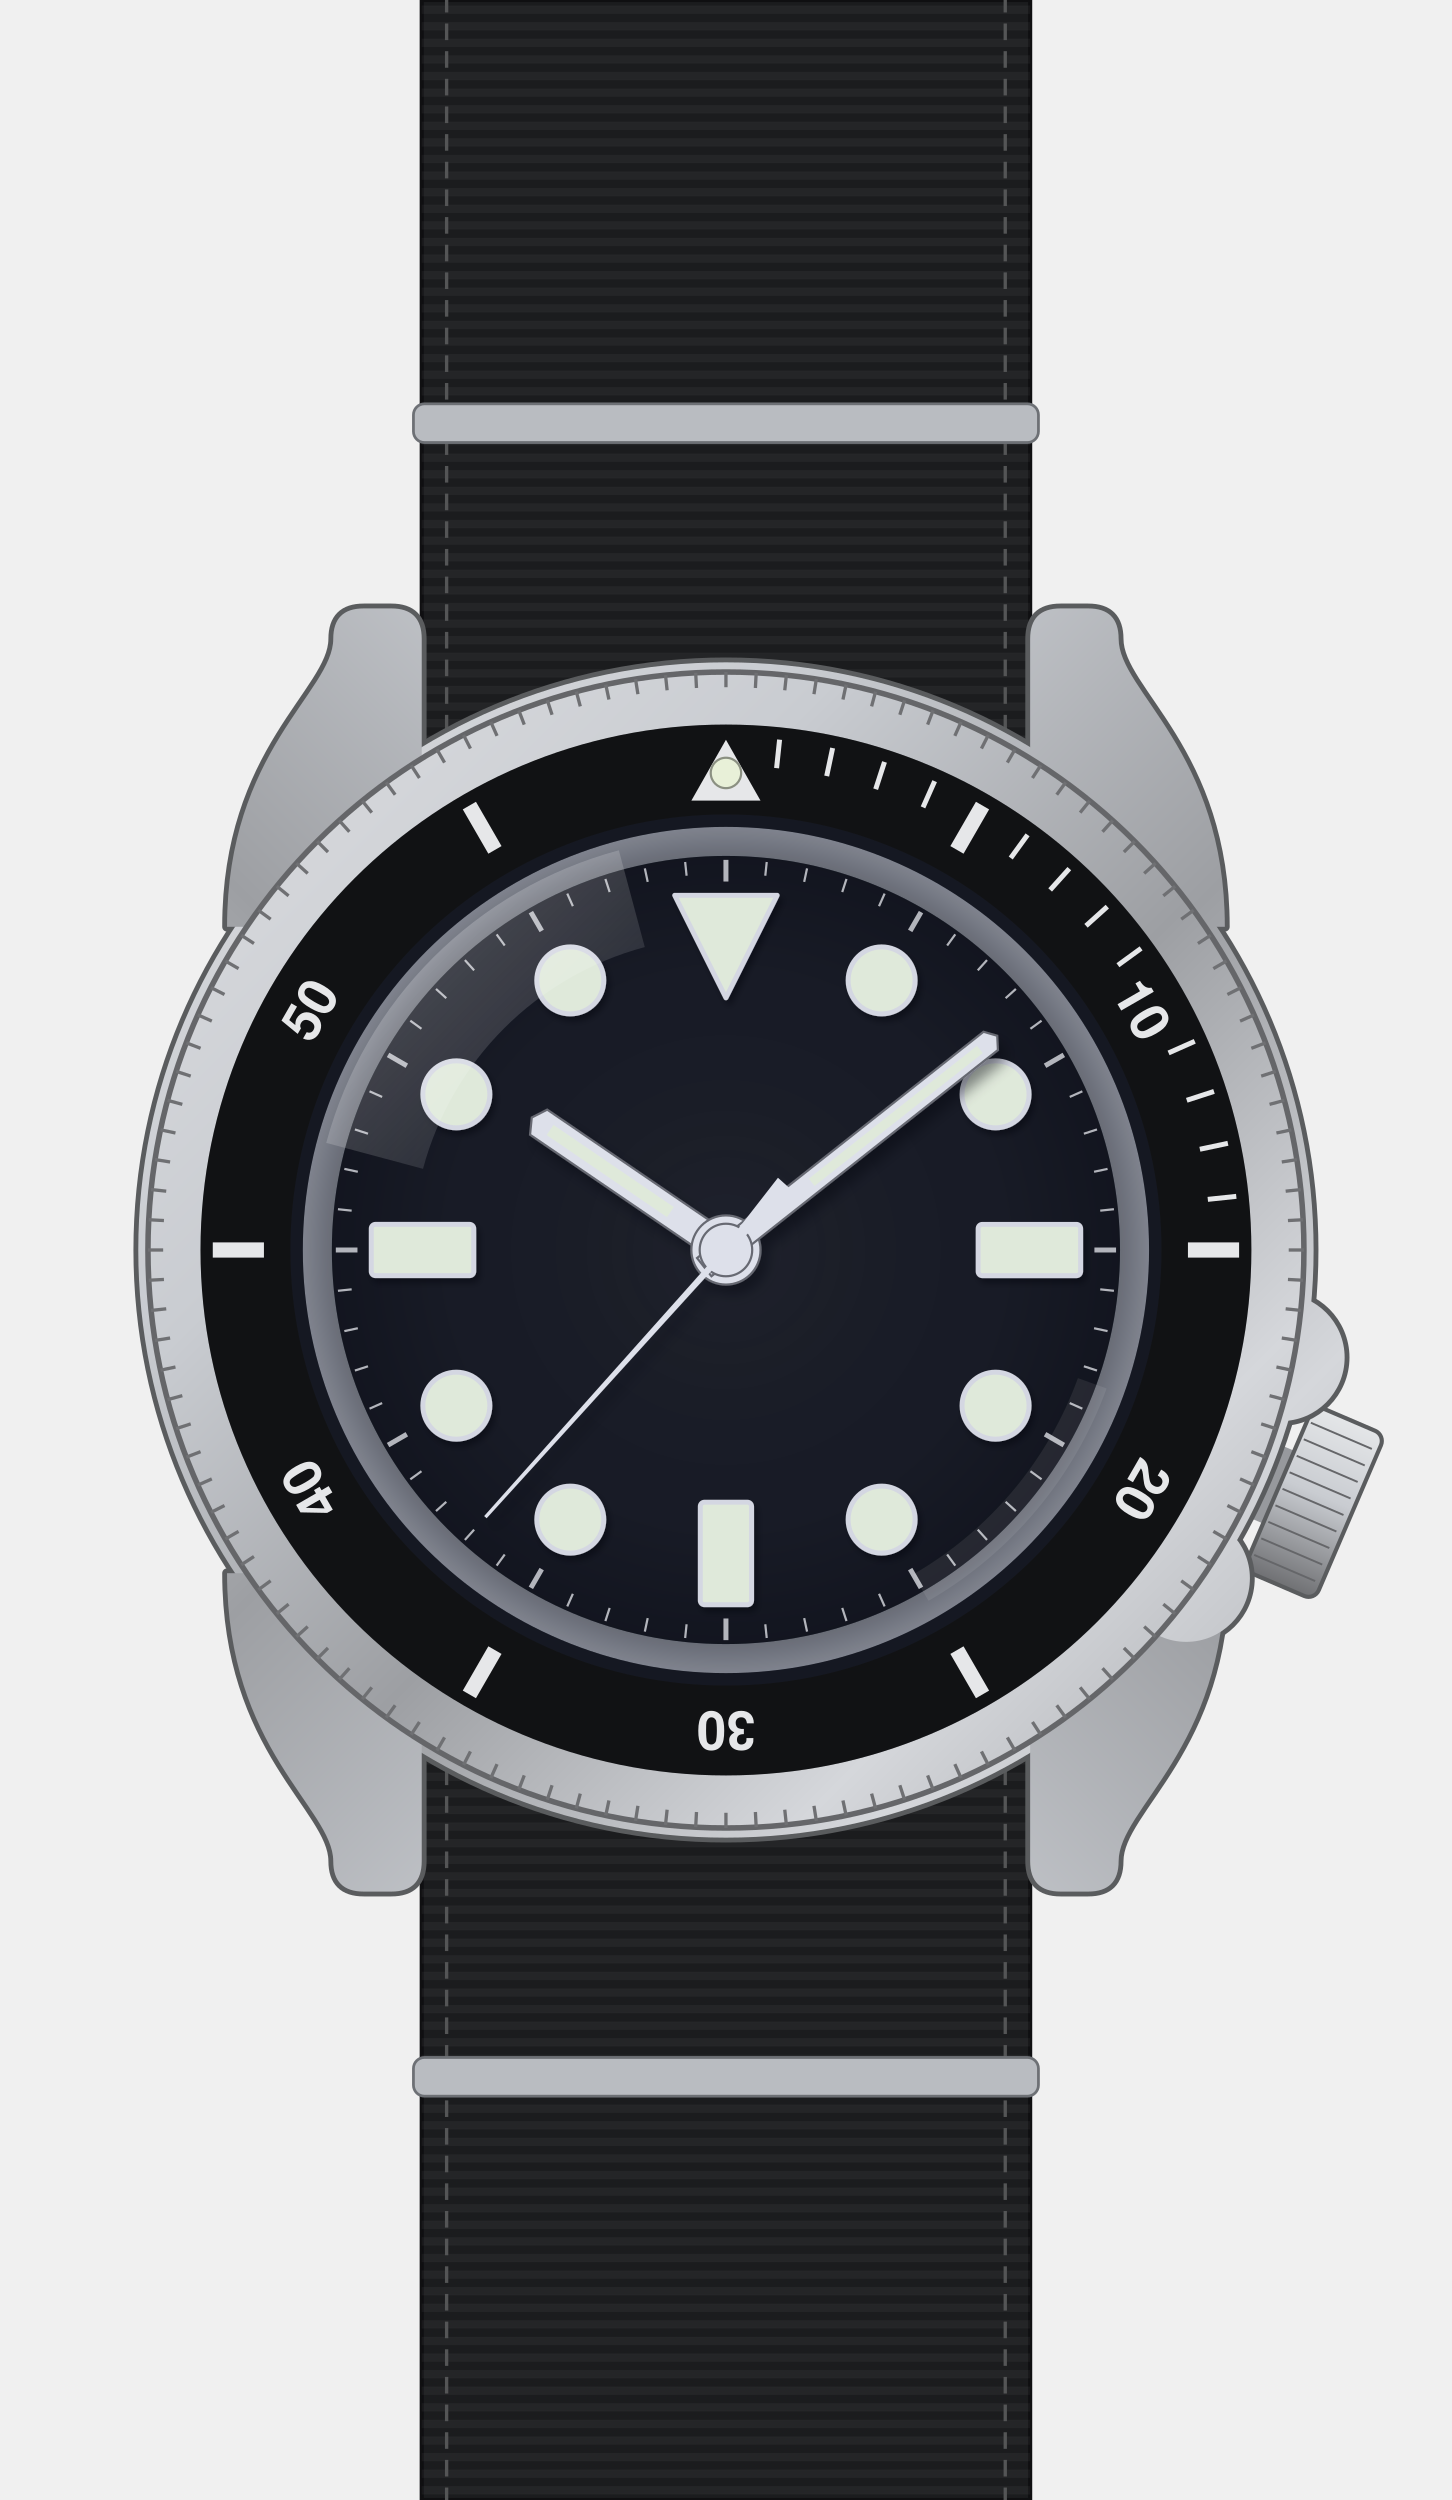
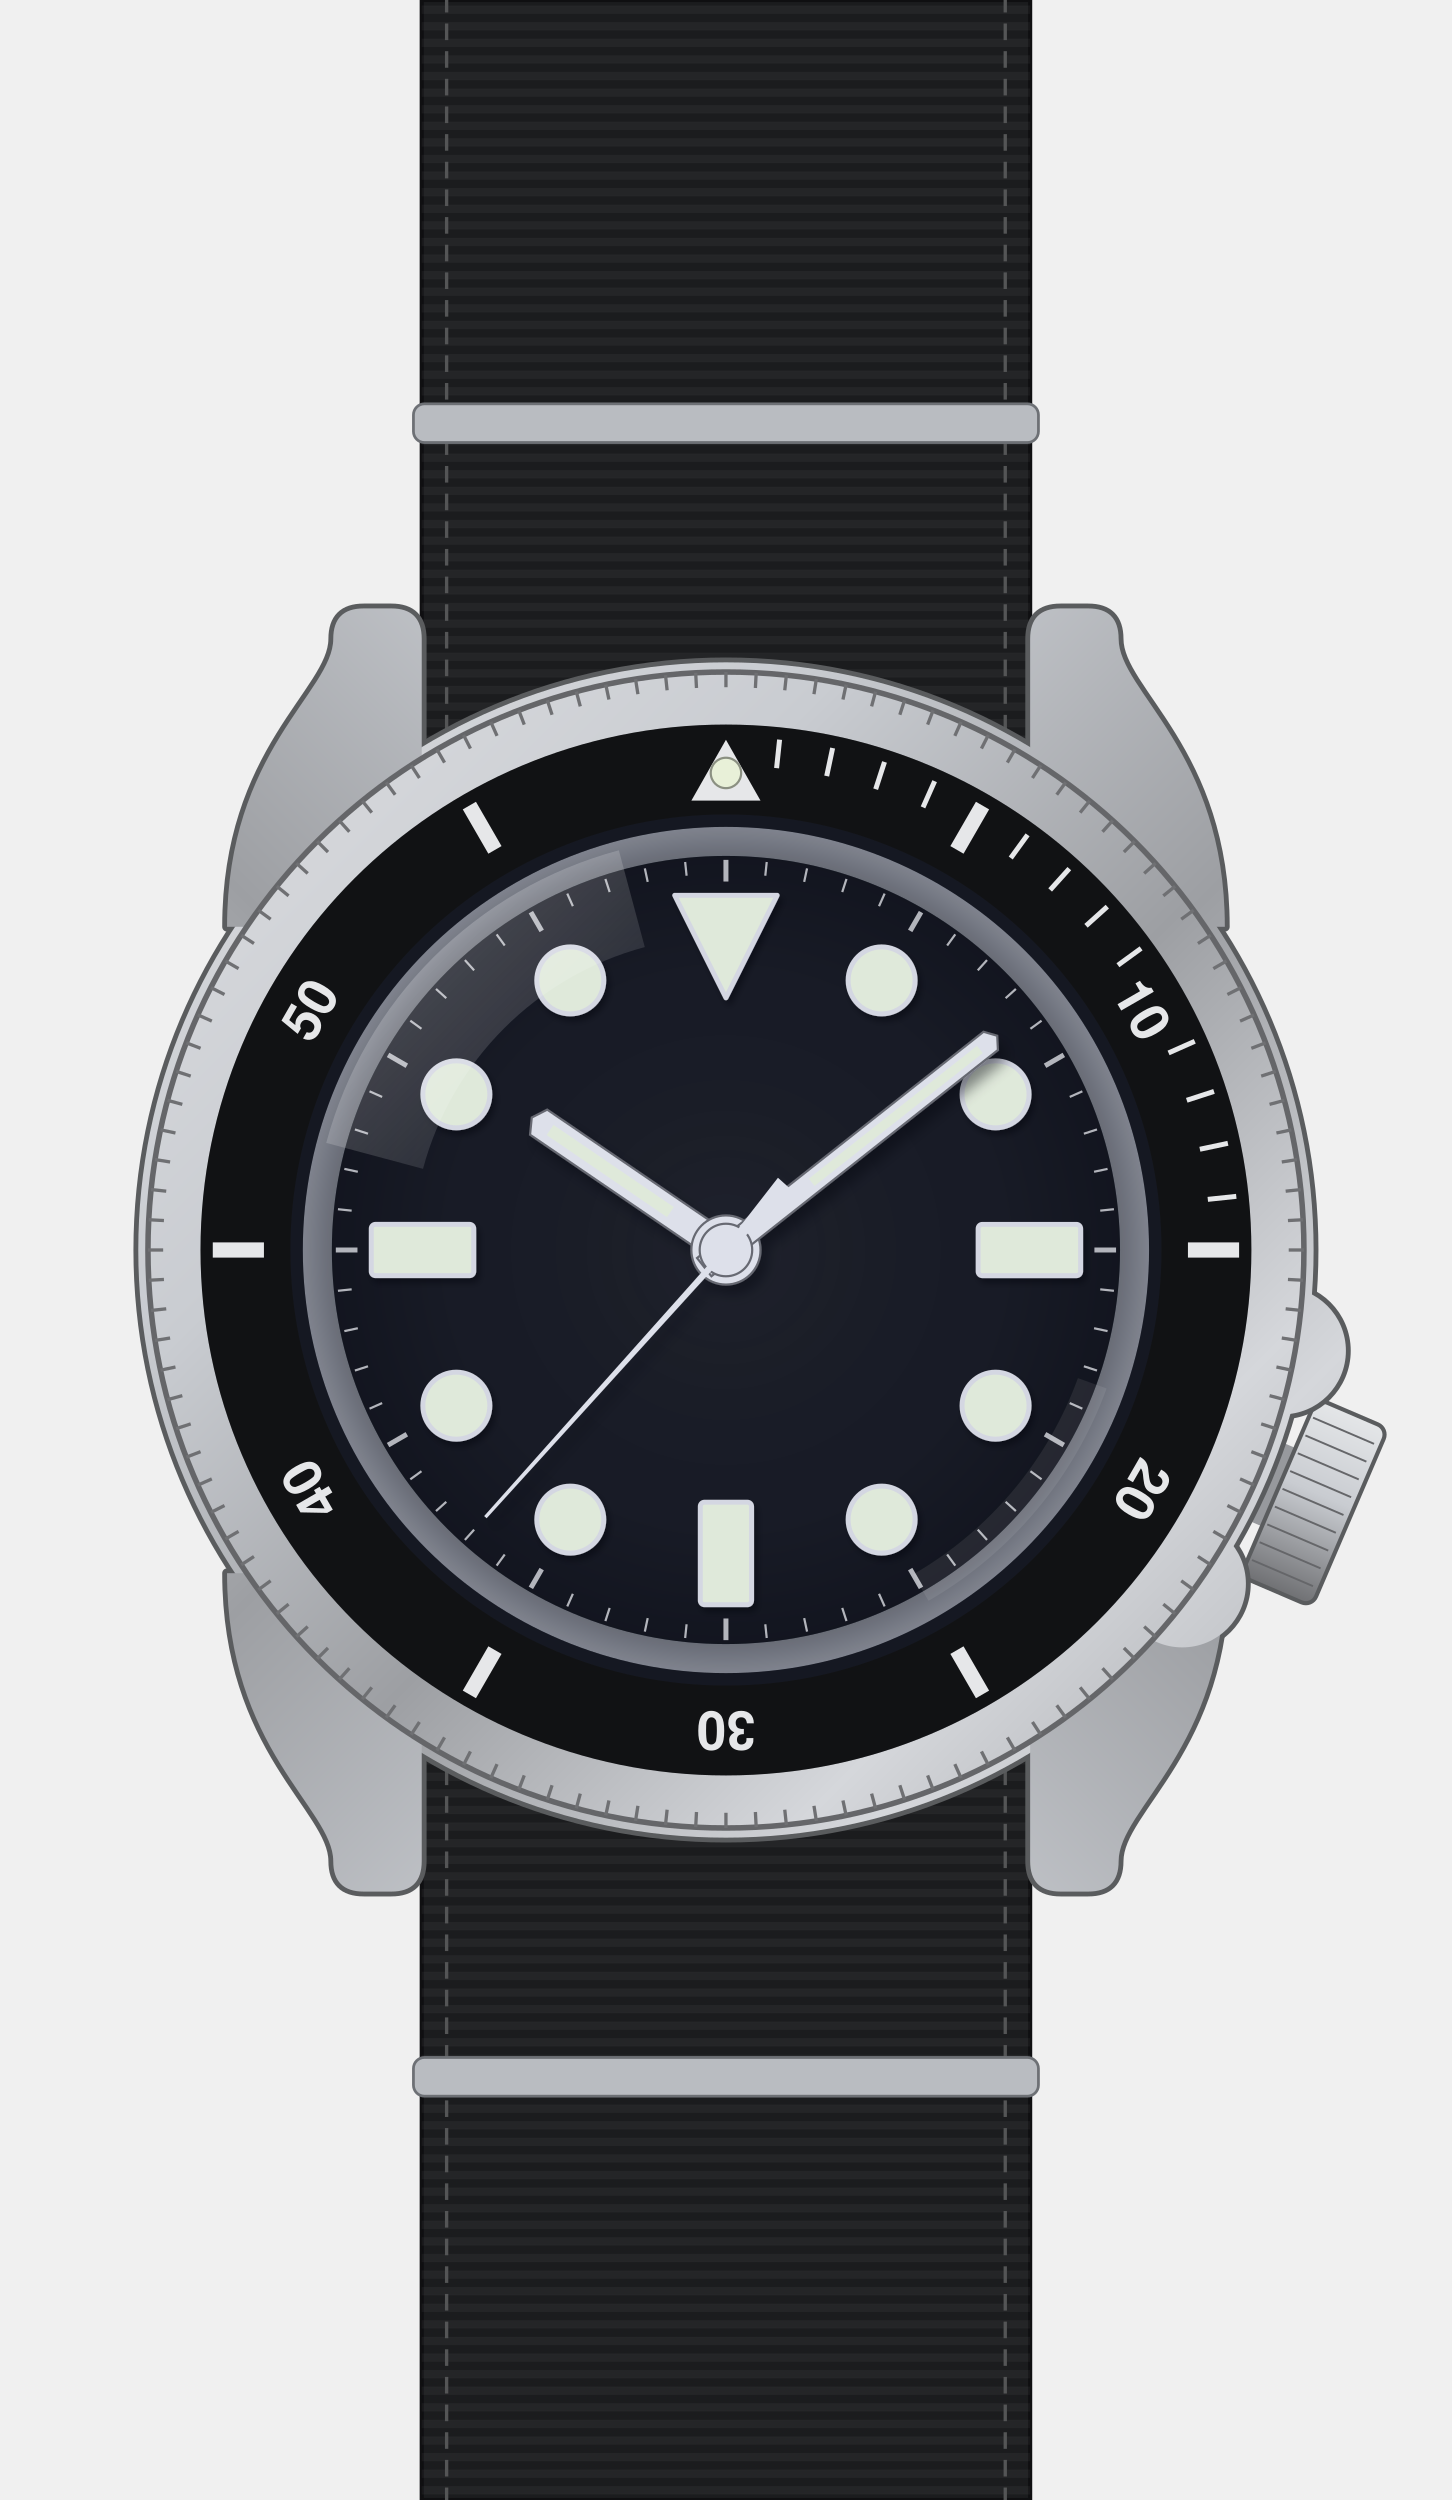
<svg xmlns="http://www.w3.org/2000/svg" viewBox="-26.25 -45.2 52.5 90.4" role="img" aria-label="Slim Diver, Miyota 9015" data-mm-width="52.5" data-mm-height="90.4">
  <defs>
    <clipPath id="miyota-slim-diver-dial-clip">
      <circle r="15.3">
</circle>
    </clipPath>
  </defs>
  <g data-layer="strap" data-part="st-nato-22-black">
    <g id="miyota-slim-diver-strap-top">
      <g>
        <defs>
          <pattern id="miyota-slim-diver-strap-texture-st-nato-22-black" width="0.6" height="0.6" patternUnits="userSpaceOnUse">
            <rect width="0.6" height="0.3" fill="#fff" opacity="0.04">
</rect>
          </pattern>
        </defs>
        <path d="M -11 -12.75 L 11 -12.75 L 11 -45.2 L -11 -45.2 Z" fill="#1b1c1e" stroke="#0f0f11" stroke-width="0.15">
</path>
        <path d="M -11 -12.75 L 11 -12.75 L 11 -45.2 L -11 -45.2 Z" fill="url(#miyota-slim-diver-strap-texture-st-nato-22-black)">
</path>
        <g stroke="#545556" stroke-width="0.12" stroke-dasharray="0.6 0.4" fill="none">
          <path d="M -10.1 -12.75 L -10.1 -45.2">
</path>
          <path d="M 10.1 -12.75 L 10.1 -45.2">
</path>
        </g>
        <rect x="-11.3" y="-30.598" width="22.6" height="1.4" rx="0.4" fill="#b9bcc1" stroke="#6d7075" stroke-width="0.1">
</rect>
      </g>
    </g>
    <use href="#miyota-slim-diver-strap-top" transform="scale(1 -1)">
</use>
  </g>
  <g data-layer="crown" data-part="cw-diver42" transform="rotate(23.22581)">
    <g>
      <defs>
        <linearGradient id="miyota-slim-diver-crown-cw-diver42" x1="0" y1="0" x2="0" y2="1">
          <stop offset="0" stop-color="#e4e6e8">
</stop>
          <stop offset="0.45" stop-color="#c9ccd1">
</stop>
          <stop offset="1" stop-color="#6f7073">
</stop>
        </linearGradient>
      </defs>
-       <rect x="20.85" y="-1.43" width="1.2" height="2.86" fill="#97999d">
- </rect>
-       <rect x="21.75" y="-3.25" width="2.8" height="6.5" rx="0.4" fill="url(#miyota-slim-diver-crown-cw-diver42)" stroke="#5a5c5e" stroke-width="0.15">
+       <rect x="20.85" y="-1.54" width="1.2" height="3.08" fill="#97999d">
+ </rect>
+       <rect x="21.75" y="-3.5" width="2.8" height="7" rx="0.4" fill="url(#miyota-slim-diver-crown-cw-diver42)" stroke="#5a5c5e" stroke-width="0.15">
</rect>
      <g stroke="#656669" stroke-width="0.07">
-         <line x1="21.9" y1="-2.6" x2="24.3" y2="-2.6">
- </line>
-         <line x1="21.9" y1="-1.95" x2="24.3" y2="-1.95">
- </line>
-         <line x1="21.9" y1="-1.3" x2="24.3" y2="-1.3">
- </line>
-         <line x1="21.9" y1="-0.65" x2="24.3" y2="-0.65">
+         <line x1="21.9" y1="-2.8" x2="24.3" y2="-2.8">
+ </line>
+         <line x1="21.9" y1="-2.1" x2="24.3" y2="-2.1">
+ </line>
+         <line x1="21.9" y1="-1.4" x2="24.3" y2="-1.4">
+ </line>
+         <line x1="21.9" y1="-0.7" x2="24.3" y2="-0.7">
</line>
        <line x1="21.9" y1="0" x2="24.3" y2="0">
</line>
-         <line x1="21.9" y1="0.65" x2="24.3" y2="0.65">
- </line>
-         <line x1="21.9" y1="1.3" x2="24.3" y2="1.3">
- </line>
-         <line x1="21.9" y1="1.95" x2="24.3" y2="1.95">
- </line>
-         <line x1="21.9" y1="2.6" x2="24.3" y2="2.6">
+         <line x1="21.9" y1="0.7" x2="24.3" y2="0.7">
+ </line>
+         <line x1="21.9" y1="1.4" x2="24.3" y2="1.4">
+ </line>
+         <line x1="21.9" y1="2.1" x2="24.3" y2="2.1">
+ </line>
+         <line x1="21.9" y1="2.8" x2="24.3" y2="2.8">
</line>
      </g>
    </g>
  </g>
  <g data-layer="case" data-part="cs-diver42-miyota">
    <g>
      <defs>
        <linearGradient id="miyota-slim-diver-case-metal-cs-diver42-miyota" gradientUnits="userSpaceOnUse" x1="-23.2" y1="-23.2" x2="23.2" y2="23.2">
          <stop offset="0" stop-color="#dedfe2">
</stop>
          <stop offset="0.3" stop-color="#c9ccd1">
</stop>
          <stop offset="0.55" stop-color="#9d9fa3">
</stop>
          <stop offset="0.78" stop-color="#d5d7db">
</stop>
          <stop offset="1" stop-color="#a5a7ab">
</stop>
        </linearGradient>
        <radialGradient id="miyota-slim-diver-case-flange-cs-diver42-miyota" gradientUnits="userSpaceOnUse" cx="0" cy="0" r="15.35">
          <stop offset="0.8" stop-color="#3c3d3f">
</stop>
          <stop offset="1" stop-color="#838588">
</stop>
        </radialGradient>
      </defs>
      <g stroke="#5a5c5e" stroke-width="0.35" stroke-linejoin="round">
        <circle r="21.25" fill="#5a5c5e">
</circle>
        <path d="M 11 -11.688 L 11 -22.1 Q 11 -23.2 12.1 -23.2 L 13.1 -23.2 Q 14.2 -23.2 14.2 -22.1 C 14.2 -20.188 18.04 -18.063 18.04 -11.688 Z" fill="#5a5c5e" transform="scale(1 1)">
</path>
        <path d="M 11 -11.688 L 11 -22.1 Q 11 -23.2 12.1 -23.2 L 13.1 -23.2 Q 14.2 -23.2 14.2 -22.1 C 14.2 -20.188 18.04 -18.063 18.04 -11.688 Z" fill="#5a5c5e" transform="scale(-1 1)">
</path>
        <path d="M 11 -11.688 L 11 -22.1 Q 11 -23.2 12.1 -23.2 L 13.1 -23.2 Q 14.2 -23.2 14.2 -22.1 C 14.2 -20.188 18.04 -18.063 18.04 -11.688 Z" fill="#5a5c5e" transform="scale(1 -1)">
</path>
        <path d="M 11 -11.688 L 11 -22.1 Q 11 -23.2 12.1 -23.2 L 13.1 -23.2 Q 14.2 -23.2 14.2 -22.1 C 14.2 -20.188 18.04 -18.063 18.04 -11.688 Z" fill="#5a5c5e" transform="scale(-1 -1)">
</path>
-         <circle cx="20.072" cy="3.887" r="2.3" fill="#5a5c5e">
- </circle>
-         <circle cx="16.646" cy="11.87" r="2.3" fill="#5a5c5e">
+         <circle cx="20.118" cy="3.644" r="2.3" fill="#5a5c5e">
+ </circle>
+         <circle cx="16.502" cy="12.07" r="2.3" fill="#5a5c5e">
</circle>
      </g>
      <g>
        <circle r="21.25" fill="url(#miyota-slim-diver-case-metal-cs-diver42-miyota)">
</circle>
        <path d="M 11 -11.688 L 11 -22.1 Q 11 -23.2 12.1 -23.2 L 13.1 -23.2 Q 14.2 -23.2 14.2 -22.1 C 14.2 -20.188 18.04 -18.063 18.04 -11.688 Z" fill="url(#miyota-slim-diver-case-metal-cs-diver42-miyota)" transform="scale(1 1)">
</path>
        <path d="M 11 -11.688 L 11 -22.1 Q 11 -23.2 12.1 -23.2 L 13.1 -23.2 Q 14.2 -23.2 14.2 -22.1 C 14.2 -20.188 18.04 -18.063 18.04 -11.688 Z" fill="url(#miyota-slim-diver-case-metal-cs-diver42-miyota)" transform="scale(-1 1)">
</path>
        <path d="M 11 -11.688 L 11 -22.1 Q 11 -23.2 12.1 -23.2 L 13.1 -23.2 Q 14.2 -23.2 14.2 -22.1 C 14.2 -20.188 18.04 -18.063 18.04 -11.688 Z" fill="url(#miyota-slim-diver-case-metal-cs-diver42-miyota)" transform="scale(1 -1)">
</path>
        <path d="M 11 -11.688 L 11 -22.1 Q 11 -23.2 12.1 -23.2 L 13.1 -23.2 Q 14.2 -23.2 14.2 -22.1 C 14.2 -20.188 18.04 -18.063 18.04 -11.688 Z" fill="url(#miyota-slim-diver-case-metal-cs-diver42-miyota)" transform="scale(-1 -1)">
</path>
-         <circle cx="20.072" cy="3.887" r="2.3" fill="url(#miyota-slim-diver-case-metal-cs-diver42-miyota)">
- </circle>
-         <circle cx="16.646" cy="11.87" r="2.3" fill="url(#miyota-slim-diver-case-metal-cs-diver42-miyota)">
+         <circle cx="20.118" cy="3.644" r="2.3" fill="url(#miyota-slim-diver-case-metal-cs-diver42-miyota)">
+ </circle>
+         <circle cx="16.502" cy="12.07" r="2.3" fill="url(#miyota-slim-diver-case-metal-cs-diver42-miyota)">
</circle>
      </g>
      <circle r="15.35" fill="url(#miyota-slim-diver-case-flange-cs-diver42-miyota)">
</circle>
    </g>
  </g>
  <g data-layer="bezel" data-part="bz-diver42-sloped">
    <g>
      <defs>
        <linearGradient id="miyota-slim-diver-bezel-bz-diver42-sloped" gradientUnits="userSpaceOnUse" x1="-20.9" y1="-20.9" x2="20.9" y2="20.9">
          <stop offset="0" stop-color="#dedfe2">
</stop>
          <stop offset="0.3" stop-color="#c9ccd1">
</stop>
          <stop offset="0.55" stop-color="#9d9fa3">
</stop>
          <stop offset="0.78" stop-color="#d5d7db">
</stop>
          <stop offset="1" stop-color="#a5a7ab">
</stop>
        </linearGradient>
      </defs>
      <path d="M -20.9 0 A 20.9 20.9 0 1 0 20.9 0 A 20.9 20.9 0 1 0 -20.9 0 Z M -18.75 0 A 18.75 18.75 0 1 0 18.75 0 A 18.75 18.75 0 1 0 -18.75 0 Z" fill="url(#miyota-slim-diver-bezel-bz-diver42-sloped)" fill-rule="evenodd" stroke="#656669" stroke-width="0.2">
</path>
      <g stroke="#6f7073" stroke-width="0.12">
        <line x1="0" y1="-20.35" x2="0" y2="-20.9">
</line>
        <line x1="1.065" y1="-20.322" x2="1.094" y2="-20.871">
</line>
        <line x1="2.127" y1="-20.239" x2="2.185" y2="-20.786">
</line>
        <line x1="3.183" y1="-20.099" x2="3.269" y2="-20.643">
</line>
        <line x1="4.231" y1="-19.905" x2="4.345" y2="-20.443">
</line>
        <line x1="5.267" y1="-19.657" x2="5.409" y2="-20.188">
</line>
        <line x1="6.288" y1="-19.354" x2="6.458" y2="-19.877">
</line>
        <line x1="7.293" y1="-18.998" x2="7.49" y2="-19.512">
</line>
        <line x1="8.277" y1="-18.591" x2="8.501" y2="-19.093">
</line>
        <line x1="9.239" y1="-18.132" x2="9.488" y2="-18.622">
</line>
        <line x1="10.175" y1="-17.624" x2="10.45" y2="-18.1">
</line>
        <line x1="11.083" y1="-17.067" x2="11.383" y2="-17.528">
</line>
        <line x1="11.961" y1="-16.463" x2="12.285" y2="-16.908">
</line>
        <line x1="12.807" y1="-15.815" x2="13.153" y2="-16.242">
</line>
        <line x1="13.617" y1="-15.123" x2="13.985" y2="-15.532">
</line>
        <line x1="14.39" y1="-14.39" x2="14.779" y2="-14.779">
</line>
        <line x1="15.123" y1="-13.617" x2="15.532" y2="-13.985">
</line>
        <line x1="15.815" y1="-12.807" x2="16.242" y2="-13.153">
</line>
        <line x1="16.463" y1="-11.961" x2="16.908" y2="-12.285">
</line>
        <line x1="17.067" y1="-11.083" x2="17.528" y2="-11.383">
</line>
        <line x1="17.624" y1="-10.175" x2="18.1" y2="-10.45">
</line>
        <line x1="18.132" y1="-9.239" x2="18.622" y2="-9.488">
</line>
        <line x1="18.591" y1="-8.277" x2="19.093" y2="-8.501">
</line>
        <line x1="18.998" y1="-7.293" x2="19.512" y2="-7.49">
</line>
        <line x1="19.354" y1="-6.288" x2="19.877" y2="-6.458">
</line>
        <line x1="19.657" y1="-5.267" x2="20.188" y2="-5.409">
</line>
        <line x1="19.905" y1="-4.231" x2="20.443" y2="-4.345">
</line>
        <line x1="20.099" y1="-3.183" x2="20.643" y2="-3.269">
</line>
        <line x1="20.239" y1="-2.127" x2="20.786" y2="-2.185">
</line>
        <line x1="20.322" y1="-1.065" x2="20.871" y2="-1.094">
</line>
        <line x1="20.35" y1="0" x2="20.9" y2="0">
</line>
        <line x1="20.322" y1="1.065" x2="20.871" y2="1.094">
</line>
        <line x1="20.239" y1="2.127" x2="20.786" y2="2.185">
</line>
        <line x1="20.099" y1="3.183" x2="20.643" y2="3.269">
</line>
        <line x1="19.905" y1="4.231" x2="20.443" y2="4.345">
</line>
        <line x1="19.657" y1="5.267" x2="20.188" y2="5.409">
</line>
        <line x1="19.354" y1="6.288" x2="19.877" y2="6.458">
</line>
        <line x1="18.998" y1="7.293" x2="19.512" y2="7.49">
</line>
        <line x1="18.591" y1="8.277" x2="19.093" y2="8.501">
</line>
        <line x1="18.132" y1="9.239" x2="18.622" y2="9.488">
</line>
        <line x1="17.624" y1="10.175" x2="18.1" y2="10.45">
</line>
        <line x1="17.067" y1="11.083" x2="17.528" y2="11.383">
</line>
        <line x1="16.463" y1="11.961" x2="16.908" y2="12.285">
</line>
        <line x1="15.815" y1="12.807" x2="16.242" y2="13.153">
</line>
        <line x1="15.123" y1="13.617" x2="15.532" y2="13.985">
</line>
        <line x1="14.39" y1="14.39" x2="14.779" y2="14.779">
</line>
        <line x1="13.617" y1="15.123" x2="13.985" y2="15.532">
</line>
        <line x1="12.807" y1="15.815" x2="13.153" y2="16.242">
</line>
        <line x1="11.961" y1="16.463" x2="12.285" y2="16.908">
</line>
        <line x1="11.083" y1="17.067" x2="11.383" y2="17.528">
</line>
        <line x1="10.175" y1="17.624" x2="10.45" y2="18.1">
</line>
        <line x1="9.239" y1="18.132" x2="9.488" y2="18.622">
</line>
        <line x1="8.277" y1="18.591" x2="8.501" y2="19.093">
</line>
        <line x1="7.293" y1="18.998" x2="7.49" y2="19.512">
</line>
        <line x1="6.288" y1="19.354" x2="6.458" y2="19.877">
</line>
        <line x1="5.267" y1="19.657" x2="5.409" y2="20.188">
</line>
        <line x1="4.231" y1="19.905" x2="4.345" y2="20.443">
</line>
        <line x1="3.183" y1="20.099" x2="3.269" y2="20.643">
</line>
        <line x1="2.127" y1="20.239" x2="2.185" y2="20.786">
</line>
        <line x1="1.065" y1="20.322" x2="1.094" y2="20.871">
</line>
        <line x1="0" y1="20.35" x2="0" y2="20.9">
</line>
        <line x1="-1.065" y1="20.322" x2="-1.094" y2="20.871">
</line>
        <line x1="-2.127" y1="20.239" x2="-2.185" y2="20.786">
</line>
        <line x1="-3.183" y1="20.099" x2="-3.269" y2="20.643">
</line>
        <line x1="-4.231" y1="19.905" x2="-4.345" y2="20.443">
</line>
        <line x1="-5.267" y1="19.657" x2="-5.409" y2="20.188">
</line>
        <line x1="-6.288" y1="19.354" x2="-6.458" y2="19.877">
</line>
        <line x1="-7.293" y1="18.998" x2="-7.49" y2="19.512">
</line>
        <line x1="-8.277" y1="18.591" x2="-8.501" y2="19.093">
</line>
        <line x1="-9.239" y1="18.132" x2="-9.488" y2="18.622">
</line>
        <line x1="-10.175" y1="17.624" x2="-10.45" y2="18.1">
</line>
        <line x1="-11.083" y1="17.067" x2="-11.383" y2="17.528">
</line>
        <line x1="-11.961" y1="16.463" x2="-12.285" y2="16.908">
</line>
        <line x1="-12.807" y1="15.815" x2="-13.153" y2="16.242">
</line>
        <line x1="-13.617" y1="15.123" x2="-13.985" y2="15.532">
</line>
        <line x1="-14.39" y1="14.39" x2="-14.779" y2="14.779">
</line>
        <line x1="-15.123" y1="13.617" x2="-15.532" y2="13.985">
</line>
        <line x1="-15.815" y1="12.807" x2="-16.242" y2="13.153">
</line>
        <line x1="-16.463" y1="11.961" x2="-16.908" y2="12.285">
</line>
        <line x1="-17.067" y1="11.083" x2="-17.528" y2="11.383">
</line>
        <line x1="-17.624" y1="10.175" x2="-18.1" y2="10.45">
</line>
        <line x1="-18.132" y1="9.239" x2="-18.622" y2="9.488">
</line>
        <line x1="-18.591" y1="8.277" x2="-19.093" y2="8.501">
</line>
        <line x1="-18.998" y1="7.293" x2="-19.512" y2="7.49">
</line>
        <line x1="-19.354" y1="6.288" x2="-19.877" y2="6.458">
</line>
        <line x1="-19.657" y1="5.267" x2="-20.188" y2="5.409">
</line>
        <line x1="-19.905" y1="4.231" x2="-20.443" y2="4.345">
</line>
        <line x1="-20.099" y1="3.183" x2="-20.643" y2="3.269">
</line>
        <line x1="-20.239" y1="2.127" x2="-20.786" y2="2.185">
</line>
        <line x1="-20.322" y1="1.065" x2="-20.871" y2="1.094">
</line>
        <line x1="-20.35" y1="0" x2="-20.9" y2="0">
</line>
        <line x1="-20.322" y1="-1.065" x2="-20.871" y2="-1.094">
</line>
        <line x1="-20.239" y1="-2.127" x2="-20.786" y2="-2.185">
</line>
        <line x1="-20.099" y1="-3.183" x2="-20.643" y2="-3.269">
</line>
        <line x1="-19.905" y1="-4.231" x2="-20.443" y2="-4.345">
</line>
        <line x1="-19.657" y1="-5.267" x2="-20.188" y2="-5.409">
</line>
        <line x1="-19.354" y1="-6.288" x2="-19.877" y2="-6.458">
</line>
        <line x1="-18.998" y1="-7.293" x2="-19.512" y2="-7.49">
</line>
        <line x1="-18.591" y1="-8.277" x2="-19.093" y2="-8.501">
</line>
        <line x1="-18.132" y1="-9.239" x2="-18.622" y2="-9.488">
</line>
        <line x1="-17.624" y1="-10.175" x2="-18.1" y2="-10.45">
</line>
        <line x1="-17.067" y1="-11.083" x2="-17.528" y2="-11.383">
</line>
        <line x1="-16.463" y1="-11.961" x2="-16.908" y2="-12.285">
</line>
        <line x1="-15.815" y1="-12.807" x2="-16.242" y2="-13.153">
</line>
        <line x1="-15.123" y1="-13.617" x2="-15.532" y2="-13.985">
</line>
        <line x1="-14.39" y1="-14.39" x2="-14.779" y2="-14.779">
</line>
        <line x1="-13.617" y1="-15.123" x2="-13.985" y2="-15.532">
</line>
        <line x1="-12.807" y1="-15.815" x2="-13.153" y2="-16.242">
</line>
        <line x1="-11.961" y1="-16.463" x2="-12.285" y2="-16.908">
</line>
        <line x1="-11.083" y1="-17.067" x2="-11.383" y2="-17.528">
</line>
        <line x1="-10.175" y1="-17.624" x2="-10.45" y2="-18.1">
</line>
        <line x1="-9.239" y1="-18.132" x2="-9.488" y2="-18.622">
</line>
        <line x1="-8.277" y1="-18.591" x2="-8.501" y2="-19.093">
</line>
        <line x1="-7.293" y1="-18.998" x2="-7.49" y2="-19.512">
</line>
        <line x1="-6.288" y1="-19.354" x2="-6.458" y2="-19.877">
</line>
        <line x1="-5.267" y1="-19.657" x2="-5.409" y2="-20.188">
</line>
        <line x1="-4.231" y1="-19.905" x2="-4.345" y2="-20.443">
</line>
        <line x1="-3.183" y1="-20.099" x2="-3.269" y2="-20.643">
</line>
        <line x1="-2.127" y1="-20.239" x2="-2.185" y2="-20.786">
</line>
        <line x1="-1.065" y1="-20.322" x2="-1.094" y2="-20.871">
</line>
      </g>
    </g>
  </g>
  <g data-layer="bezelInsert" data-part="in-diver42-dive-black">
    <g>
      <g>
        <defs>
          <radialGradient id="miyota-slim-diver-insert-shade-in-diver42-dive-black" gradientUnits="userSpaceOnUse" r="19">
            <stop offset="0.805" stop-color="#000" stop-opacity="0.35">
</stop>
            <stop offset="0.873" stop-color="#000" stop-opacity="0">
</stop>
            <stop offset="1" stop-color="#000" stop-opacity="0.15">
</stop>
          </radialGradient>
        </defs>
        <path d="M -19 0 A 19 19 0 1 0 19 0 A 19 19 0 1 0 -19 0 Z M -15.3 0 A 15.3 15.3 0 1 0 15.3 0 A 15.3 15.3 0 1 0 -15.3 0 Z" fill="#141518" fill-rule="evenodd">
</path>
        <path d="M -19 0 A 19 19 0 1 0 19 0 A 19 19 0 1 0 -19 0 Z M -15.3 0 A 15.3 15.3 0 1 0 15.3 0 A 15.3 15.3 0 1 0 -15.3 0 Z" fill="url(#miyota-slim-diver-insert-shade-in-diver42-dive-black)" fill-rule="evenodd">
</path>
      </g>
      <g stroke="#e6e7e9" stroke-linecap="butt">
        <line x1="1.831" y1="-17.424" x2="1.94" y2="-18.454" stroke-width="0.18">
</line>
        <line x1="3.643" y1="-17.137" x2="3.858" y2="-18.151" stroke-width="0.18">
</line>
        <line x1="5.414" y1="-16.663" x2="5.734" y2="-17.648" stroke-width="0.18">
</line>
        <line x1="7.126" y1="-16.005" x2="7.547" y2="-16.952" stroke-width="0.18">
</line>
        <line x1="8.353" y1="-14.468" x2="9.278" y2="-16.07" stroke-width="0.55">
</line>
        <line x1="10.298" y1="-14.174" x2="10.907" y2="-15.012" stroke-width="0.18">
</line>
        <line x1="11.723" y1="-13.02" x2="12.416" y2="-13.79" stroke-width="0.18">
</line>
        <line x1="13.02" y1="-11.723" x2="13.79" y2="-12.416" stroke-width="0.18">
</line>
        <line x1="14.174" y1="-10.298" x2="15.012" y2="-10.907" stroke-width="0.18">
</line>
        <line x1="16.005" y1="-7.126" x2="16.952" y2="-7.547" stroke-width="0.18">
</line>
        <line x1="16.663" y1="-5.414" x2="17.648" y2="-5.734" stroke-width="0.18">
</line>
        <line x1="17.137" y1="-3.643" x2="18.151" y2="-3.858" stroke-width="0.18">
</line>
        <line x1="17.424" y1="-1.831" x2="18.454" y2="-1.94" stroke-width="0.18">
</line>
        <line x1="16.706" y1="0" x2="18.556" y2="0" stroke-width="0.55">
</line>
        <line x1="8.353" y1="14.468" x2="9.278" y2="16.07" stroke-width="0.55">
</line>
        <line x1="-8.353" y1="14.468" x2="-9.278" y2="16.07" stroke-width="0.55">
</line>
        <line x1="-16.706" y1="0" x2="-18.556" y2="0" stroke-width="0.55">
</line>
        <line x1="-8.353" y1="-14.468" x2="-9.278" y2="-16.07" stroke-width="0.55">
</line>
      </g>
      <text x="14.852" y="-8.575" transform="rotate(60 14.852 -8.575)" font-family="'Helvetica Neue', Helvetica, Arial, sans-serif" font-weight="600" font-size="1.924" fill="#e6e7e9" text-anchor="middle" dominant-baseline="central">10</text>
      <text x="14.852" y="8.575" transform="rotate(120 14.852 8.575)" font-family="'Helvetica Neue', Helvetica, Arial, sans-serif" font-weight="600" font-size="1.924" fill="#e6e7e9" text-anchor="middle" dominant-baseline="central">20</text>
      <text x="0" y="17.15" transform="rotate(180 0 17.15)" font-family="'Helvetica Neue', Helvetica, Arial, sans-serif" font-weight="600" font-size="1.924" fill="#e6e7e9" text-anchor="middle" dominant-baseline="central">30</text>
      <text x="-14.852" y="8.575" transform="rotate(240 -14.852 8.575)" font-family="'Helvetica Neue', Helvetica, Arial, sans-serif" font-weight="600" font-size="1.924" fill="#e6e7e9" text-anchor="middle" dominant-baseline="central">40</text>
      <text x="-14.852" y="-8.575" transform="rotate(300 -14.852 -8.575)" font-family="'Helvetica Neue', Helvetica, Arial, sans-serif" font-weight="600" font-size="1.924" fill="#e6e7e9" text-anchor="middle" dominant-baseline="central">50</text>
      <g>
        <path d="M 0 -18.45 L -1.25 -16.25 L 1.25 -16.25 Z" fill="#e6e7e9">
</path>
        <circle class="lume" cy="-17.25" r="0.55" fill="#e8f0d8" stroke="#8b9082" stroke-width="0.08">
</circle>
      </g>
    </g>
  </g>
  <g clip-path="url(#miyota-slim-diver-dial-clip)">
    <g data-layer="dial" data-part="dl-diver-nodate">
      <g>
        <defs>
          <filter id="miyota-slim-diver-dial-shadow-dl-diver-nodate" x="-50%" y="-50%" width="200%" height="200%">
            <feDropShadow dx="0.12" dy="0.18" stdDeviation="0.12" flood-color="#000" flood-opacity="0.5">
</feDropShadow>
          </filter>
        </defs>
        <circle r="14.25" fill="#141518">
</circle>
        <g>
          <defs>
            <radialGradient id="miyota-slim-diver-dial-vignette-dl-diver-nodate" gradientUnits="userSpaceOnUse" cx="0" cy="0" r="14.25">
              <stop offset="0" stop-color="#fff" stop-opacity="0.04">
</stop>
              <stop offset="0.7" stop-color="#000" stop-opacity="0">
</stop>
              <stop offset="1" stop-color="#000" stop-opacity="0.28">
</stop>
            </radialGradient>
          </defs>
          <circle r="14.25" fill="url(#miyota-slim-diver-dial-vignette-dl-diver-nodate)">
</circle>
        </g>
        <g stroke="#f2f2ef" opacity="0.75">
          <line x1="0" y1="-13.324" x2="0" y2="-14.107" stroke-width="0.18">
</line>
          <line x1="1.423" y1="-13.534" x2="1.475" y2="-14.03" stroke-width="0.08">
</line>
          <line x1="2.829" y1="-13.311" x2="2.933" y2="-13.799" stroke-width="0.08">
</line>
          <line x1="4.205" y1="-12.943" x2="4.359" y2="-13.417" stroke-width="0.08">
</line>
          <line x1="5.535" y1="-12.432" x2="5.738" y2="-12.888" stroke-width="0.08">
</line>
          <line x1="6.662" y1="-11.539" x2="7.054" y2="-12.217" stroke-width="0.18">
</line>
          <line x1="7.999" y1="-11.01" x2="8.292" y2="-11.413" stroke-width="0.08">
</line>
          <line x1="9.106" y1="-10.113" x2="9.44" y2="-10.484" stroke-width="0.08">
</line>
          <line x1="10.113" y1="-9.106" x2="10.484" y2="-9.44" stroke-width="0.08">
</line>
          <line x1="11.01" y1="-7.999" x2="11.413" y2="-8.292" stroke-width="0.08">
</line>
          <line x1="11.539" y1="-6.662" x2="12.217" y2="-7.054" stroke-width="0.18">
</line>
          <line x1="12.432" y1="-5.535" x2="12.888" y2="-5.738" stroke-width="0.08">
</line>
          <line x1="12.943" y1="-4.205" x2="13.417" y2="-4.359" stroke-width="0.08">
</line>
          <line x1="13.311" y1="-2.829" x2="13.799" y2="-2.933" stroke-width="0.08">
</line>
          <line x1="13.534" y1="-1.423" x2="14.03" y2="-1.475" stroke-width="0.08">
</line>
          <line x1="13.324" y1="0" x2="14.107" y2="0" stroke-width="0.18">
</line>
          <line x1="13.534" y1="1.423" x2="14.03" y2="1.475" stroke-width="0.08">
</line>
          <line x1="13.311" y1="2.829" x2="13.799" y2="2.933" stroke-width="0.08">
</line>
          <line x1="12.943" y1="4.205" x2="13.417" y2="4.359" stroke-width="0.08">
</line>
          <line x1="12.432" y1="5.535" x2="12.888" y2="5.738" stroke-width="0.08">
</line>
          <line x1="11.539" y1="6.662" x2="12.217" y2="7.054" stroke-width="0.18">
</line>
          <line x1="11.01" y1="7.999" x2="11.413" y2="8.292" stroke-width="0.08">
</line>
          <line x1="10.113" y1="9.106" x2="10.484" y2="9.44" stroke-width="0.08">
</line>
          <line x1="9.106" y1="10.113" x2="9.44" y2="10.484" stroke-width="0.08">
</line>
          <line x1="7.999" y1="11.01" x2="8.292" y2="11.413" stroke-width="0.08">
</line>
          <line x1="6.662" y1="11.539" x2="7.054" y2="12.217" stroke-width="0.18">
</line>
          <line x1="5.535" y1="12.432" x2="5.738" y2="12.888" stroke-width="0.08">
</line>
          <line x1="4.205" y1="12.943" x2="4.359" y2="13.417" stroke-width="0.08">
</line>
          <line x1="2.829" y1="13.311" x2="2.933" y2="13.799" stroke-width="0.08">
</line>
          <line x1="1.423" y1="13.534" x2="1.475" y2="14.03" stroke-width="0.08">
</line>
          <line x1="0" y1="13.324" x2="0" y2="14.107" stroke-width="0.18">
</line>
          <line x1="-1.423" y1="13.534" x2="-1.475" y2="14.03" stroke-width="0.08">
</line>
          <line x1="-2.829" y1="13.311" x2="-2.933" y2="13.799" stroke-width="0.08">
</line>
          <line x1="-4.205" y1="12.943" x2="-4.359" y2="13.417" stroke-width="0.08">
</line>
          <line x1="-5.535" y1="12.432" x2="-5.738" y2="12.888" stroke-width="0.08">
</line>
          <line x1="-6.662" y1="11.539" x2="-7.054" y2="12.217" stroke-width="0.18">
</line>
          <line x1="-7.999" y1="11.01" x2="-8.292" y2="11.413" stroke-width="0.08">
</line>
          <line x1="-9.106" y1="10.113" x2="-9.44" y2="10.484" stroke-width="0.08">
</line>
          <line x1="-10.113" y1="9.106" x2="-10.484" y2="9.44" stroke-width="0.08">
</line>
          <line x1="-11.01" y1="7.999" x2="-11.413" y2="8.292" stroke-width="0.08">
</line>
          <line x1="-11.539" y1="6.662" x2="-12.217" y2="7.054" stroke-width="0.18">
</line>
          <line x1="-12.432" y1="5.535" x2="-12.888" y2="5.738" stroke-width="0.08">
</line>
          <line x1="-12.943" y1="4.205" x2="-13.417" y2="4.359" stroke-width="0.08">
</line>
          <line x1="-13.311" y1="2.829" x2="-13.799" y2="2.933" stroke-width="0.08">
</line>
          <line x1="-13.534" y1="1.423" x2="-14.03" y2="1.475" stroke-width="0.08">
</line>
          <line x1="-13.324" y1="0" x2="-14.107" y2="0" stroke-width="0.18">
</line>
          <line x1="-13.534" y1="-1.423" x2="-14.03" y2="-1.475" stroke-width="0.08">
</line>
          <line x1="-13.311" y1="-2.829" x2="-13.799" y2="-2.933" stroke-width="0.08">
</line>
          <line x1="-12.943" y1="-4.205" x2="-13.417" y2="-4.359" stroke-width="0.08">
</line>
          <line x1="-12.432" y1="-5.535" x2="-12.888" y2="-5.738" stroke-width="0.08">
</line>
          <line x1="-11.539" y1="-6.662" x2="-12.217" y2="-7.054" stroke-width="0.18">
</line>
          <line x1="-11.01" y1="-7.999" x2="-11.413" y2="-8.292" stroke-width="0.08">
</line>
          <line x1="-10.113" y1="-9.106" x2="-10.484" y2="-9.44" stroke-width="0.08">
</line>
          <line x1="-9.106" y1="-10.113" x2="-9.44" y2="-10.484" stroke-width="0.08">
</line>
          <line x1="-7.999" y1="-11.01" x2="-8.292" y2="-11.413" stroke-width="0.08">
</line>
          <line x1="-6.662" y1="-11.539" x2="-7.054" y2="-12.217" stroke-width="0.18">
</line>
          <line x1="-5.535" y1="-12.432" x2="-5.738" y2="-12.888" stroke-width="0.08">
</line>
          <line x1="-4.205" y1="-12.943" x2="-4.359" y2="-13.417" stroke-width="0.08">
</line>
          <line x1="-2.829" y1="-13.311" x2="-2.933" y2="-13.799" stroke-width="0.08">
</line>
          <line x1="-1.423" y1="-13.534" x2="-1.475" y2="-14.03" stroke-width="0.08">
</line>
        </g>
        <g filter="url(#miyota-slim-diver-dial-shadow-dl-diver-nodate)">
          <g class="lume" fill="#e8f0d8" stroke="#dcdde0" stroke-width="0.18" stroke-linejoin="round">
            <path d="M -1.853 -12.825 L 1.853 -12.825 L 0 -9.12 Z">
</path>
            <circle cx="5.629" cy="-9.749" r="1.211">
</circle>
            <circle cx="9.749" cy="-5.629" r="1.211">
</circle>
            <rect x="-0.926" y="-12.825" width="1.853" height="3.705" rx="0.15" transform="rotate(90)">
</rect>
            <circle cx="9.749" cy="5.629" r="1.211">
</circle>
            <circle cx="5.629" cy="9.749" r="1.211">
</circle>
            <rect x="-0.926" y="-12.825" width="1.853" height="3.705" rx="0.15" transform="rotate(180)">
</rect>
            <circle cx="-5.629" cy="9.749" r="1.211">
</circle>
            <circle cx="-9.749" cy="5.629" r="1.211">
</circle>
            <rect x="-0.926" y="-12.825" width="1.853" height="3.705" rx="0.15" transform="rotate(270)">
</rect>
            <circle cx="-9.749" cy="-5.629" r="1.211">
</circle>
            <circle cx="-5.629" cy="-9.749" r="1.211">
</circle>
          </g>
        </g>
      </g>
    </g>
  </g>
  <g data-layer="hands" data-part="hd-m8215-baton">
    <g>
      <defs>
        <filter id="miyota-slim-diver-hands-shadow-hd-m8215-baton" x="-50%" y="-50%" width="200%" height="200%">
          <feDropShadow dx="0.25" dy="0.35" stdDeviation="0.25" flood-color="#000" flood-opacity="0.45">
</feDropShadow>
        </filter>
      </defs>
      <g filter="url(#miyota-slim-diver-hands-shadow-hd-m8215-baton)">
        <g transform="rotate(304.308)">
          <polygon points="0.55,1 0.55,-8.2 0,-8.5 0,-8.5 -0.55,-8.2 -0.55,1" fill="#e6e7e9" stroke="#676869" stroke-width="0.08">
</polygon>
          <rect class="lume" x="-0.22" y="-7.7" width="0.44" height="5.27" fill="#e8f0d8">
</rect>
        </g>
        <circle r="1.25" fill="#e6e7e9" stroke="#676869" stroke-width="0.08">
</circle>
        <g transform="rotate(51.7)">
          <polygon points="0.42,1 0.42,-12.2 0,-12.5 0,-12.5 -0.42,-12.2 -0.42,1" fill="#e6e7e9" stroke="#676869" stroke-width="0.08">
</polygon>
          <rect class="lume" x="-0.168" y="-11.7" width="0.336" height="7.75" fill="#e8f0d8">
</rect>
        </g>
        <circle r="0.95" fill="#e6e7e9" stroke="#676869" stroke-width="0.08">
</circle>
        <g transform="rotate(222)">
          <polygon points="0.35,3.2 0.12,0 0.06,-13 -0.06,-13 -0.12,0 -0.35,3.2" fill="#e6e7e9">
</polygon>
        </g>
        <circle r="0.5" fill="#e6e7e9">
</circle>
      </g>
    </g>
  </g>
  <g data-layer="crystal" data-part="cy-diver42-dd">
    <g pointer-events="none">
      <defs>
        <linearGradient id="miyota-slim-diver-glare-cy-diver42-dd" x1="0" y1="0" x2="1" y2="1">
          <stop offset="0" stop-color="#fff" stop-opacity="0.32">
</stop>
          <stop offset="1" stop-color="#fff" stop-opacity="0">
</stop>
        </linearGradient>
      </defs>
      <circle r="15.75" fill="#5d7dff" opacity="0.06">
</circle>
      <path d="M -14.453 -3.873 A 14.962 14.962 0 0 1 -3.873 -14.453 L -2.935 -10.954 A 11.34 11.34 0 0 0 -10.954 -2.935 Z" fill="url(#miyota-slim-diver-glare-cy-diver42-dd)">
</path>
      <path d="M 13.764 5.01 A 14.648 14.648 0 0 1 7.324 12.685 L 6.772 11.73 A 13.545 13.545 0 0 0 12.728 4.633 Z" fill="#fff" opacity="0.08">
</path>
    </g>
  </g>
</svg>
